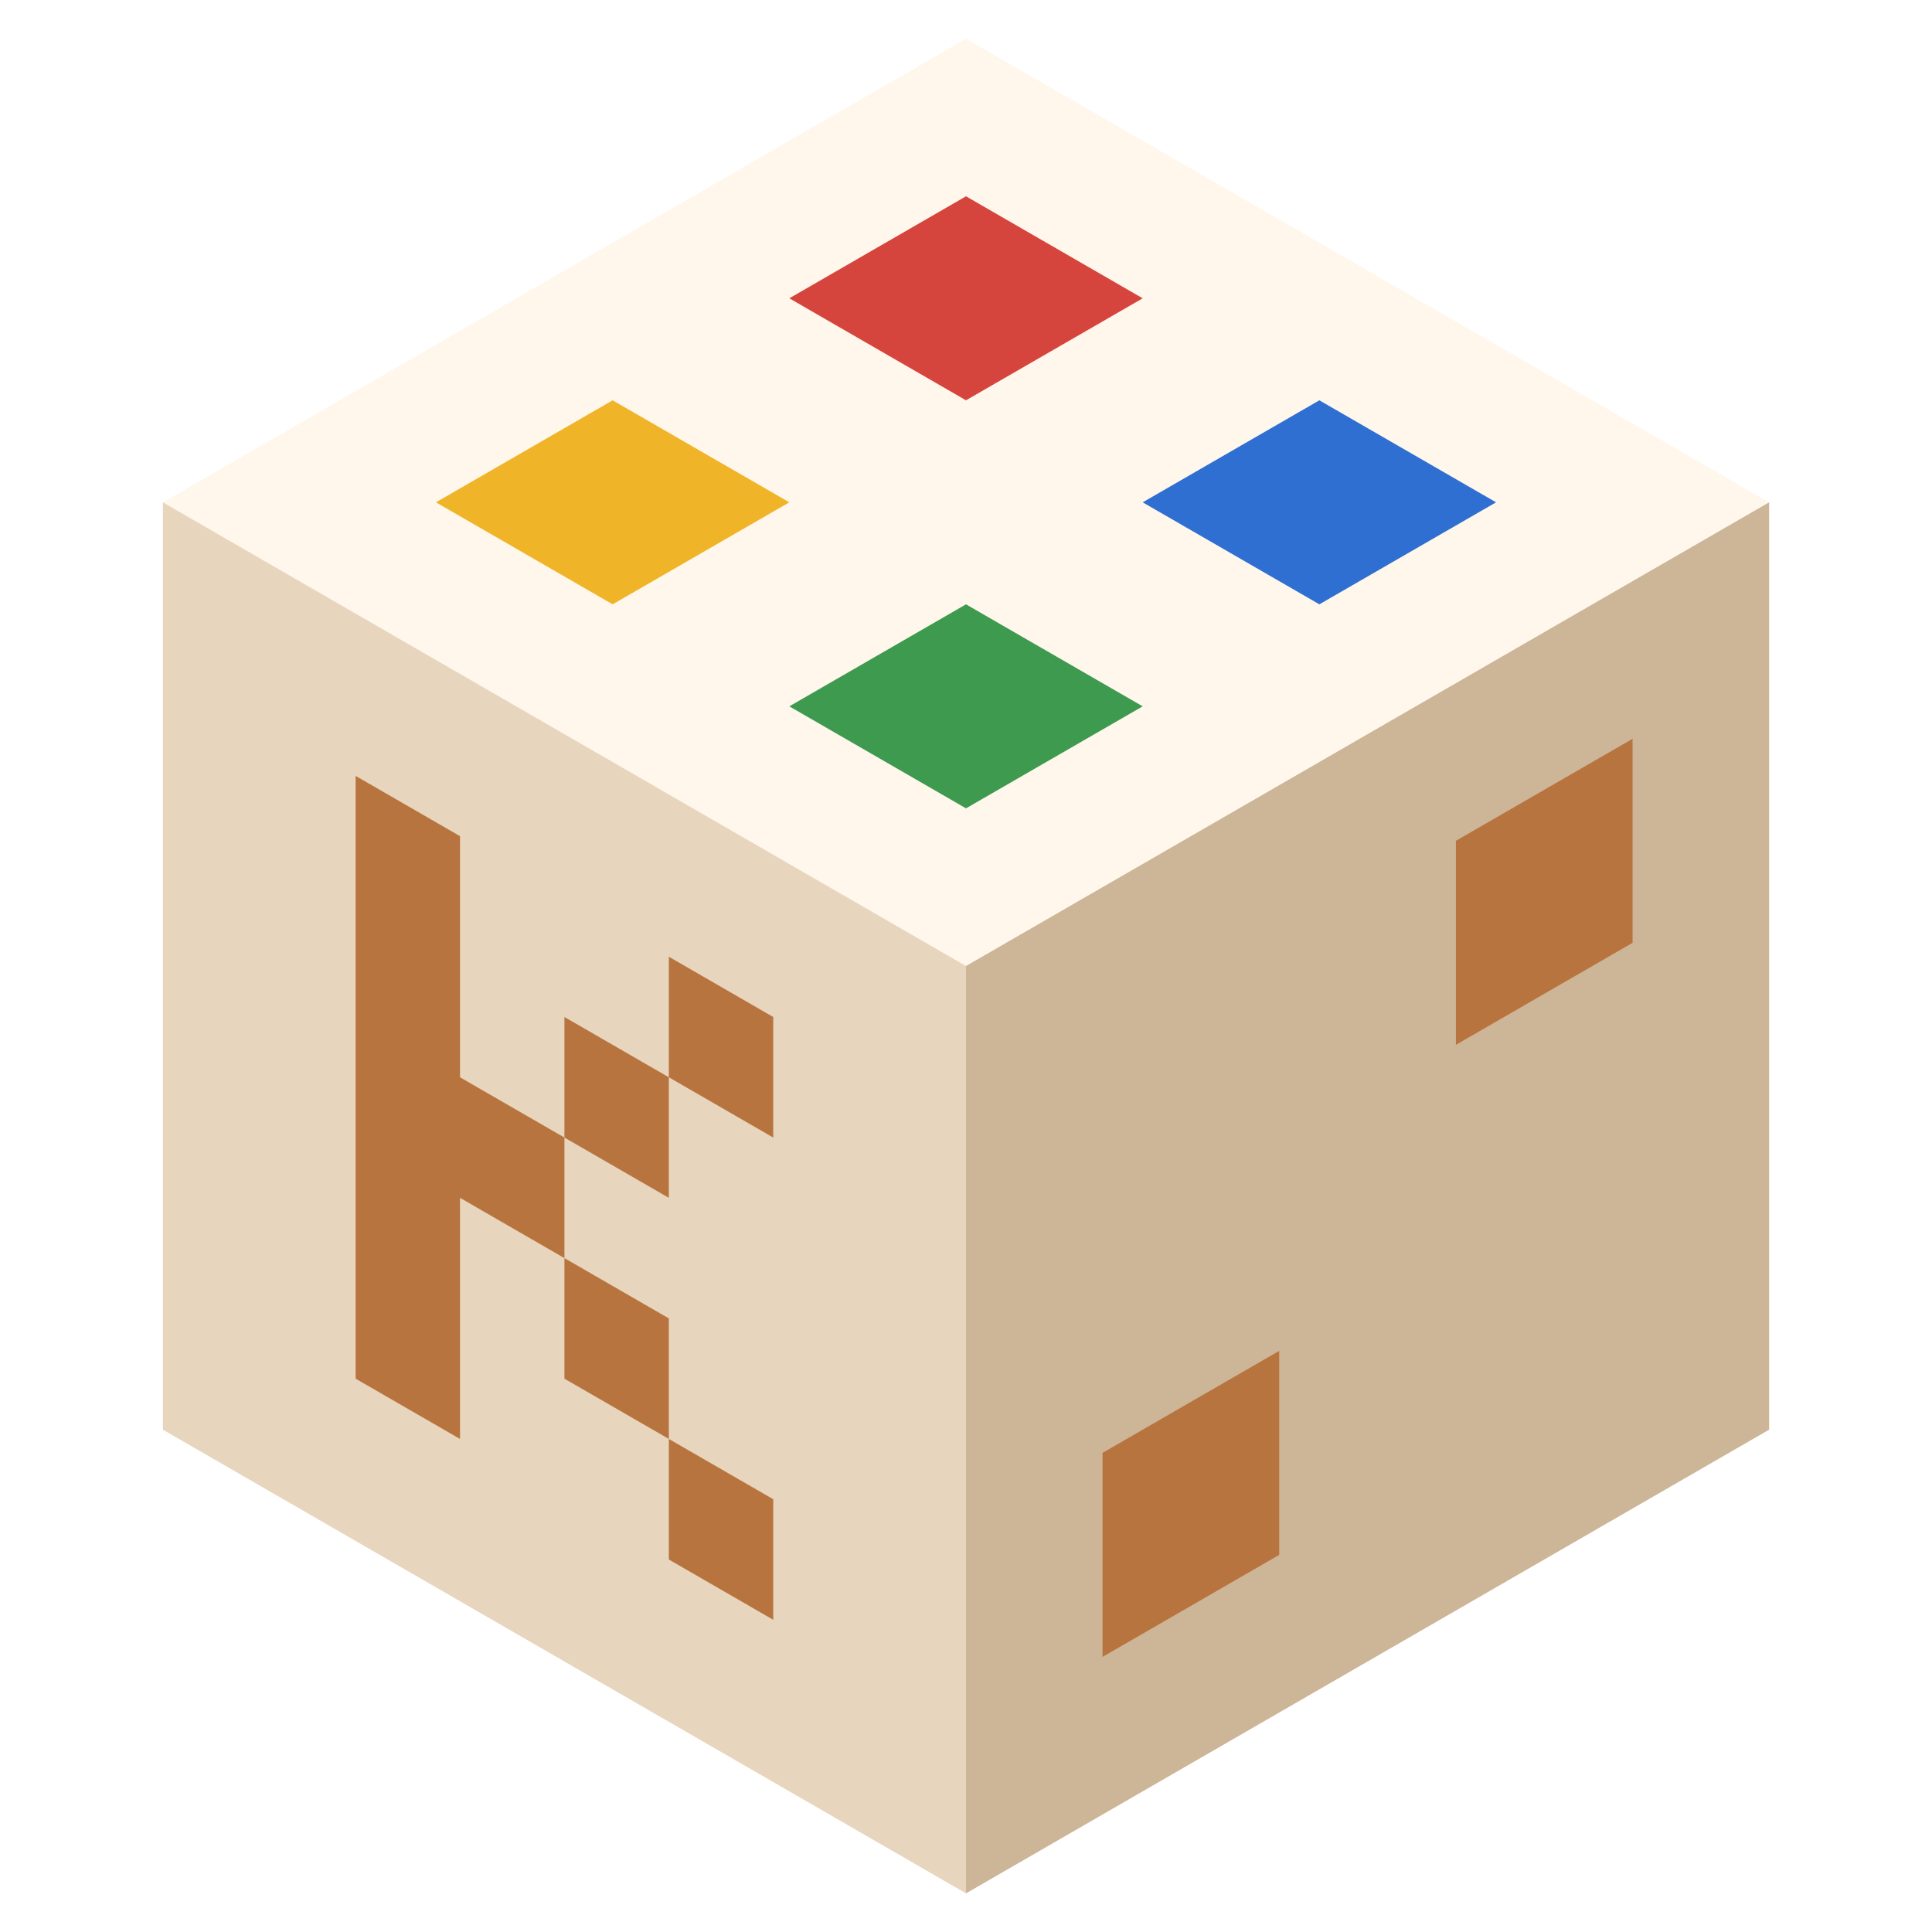
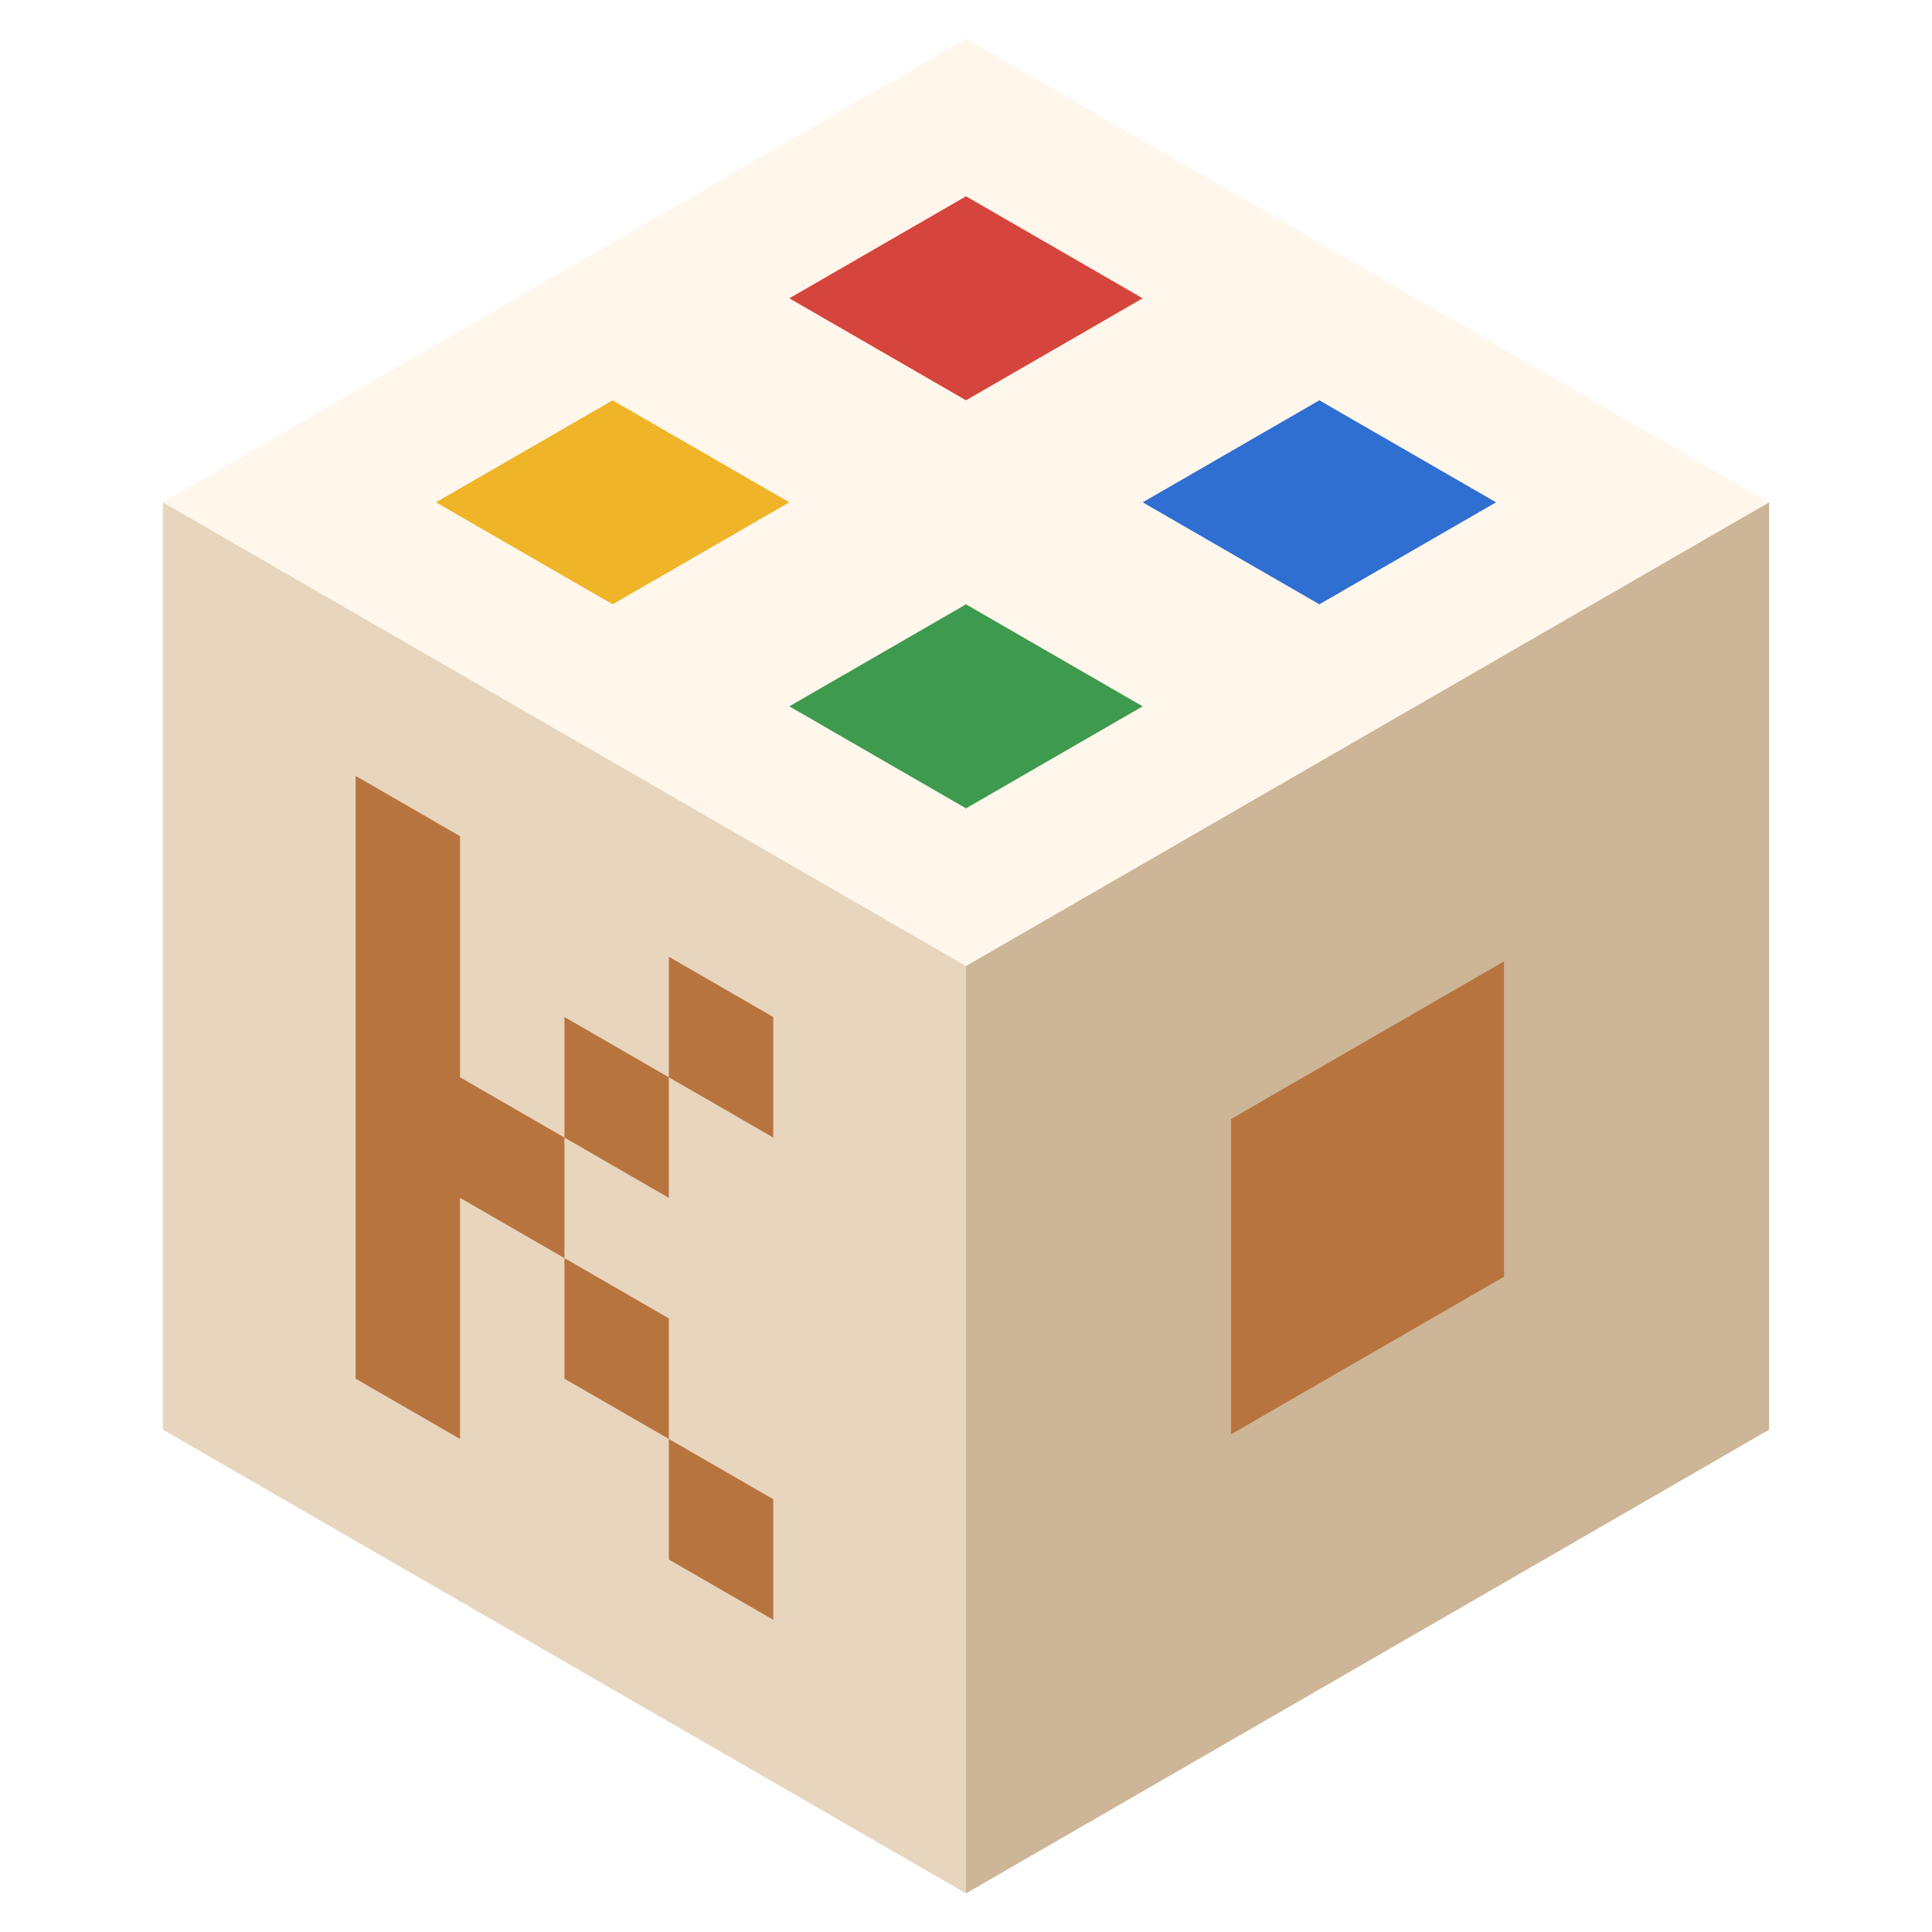
<svg xmlns="http://www.w3.org/2000/svg" viewBox="0 0 100 100" role="img" aria-label="Krida">
  <path d="M50 2L91.569 26L50 50L8.431 26Z" fill="#FFF7EC" />
  <path d="M8.431 26L50 50L50 98L8.431 74Z" fill="#E8D5BD" />
  <path d="M91.569 26L50 50L50 98L91.569 74Z" fill="#CDB597" />
  <path d="M18.407 65.12L23.811 68.24L23.811 74.48L18.407 71.36ZM18.407 58.88L23.811 62L23.811 68.24L18.407 65.12ZM18.407 52.64L23.811 55.76L23.811 62L18.407 58.88ZM18.407 46.4L23.811 49.52L23.811 55.76L18.407 52.64ZM18.407 40.16L23.811 43.28L23.811 49.52L18.407 46.4ZM23.811 55.76L29.215 58.88L29.215 65.12L23.811 62ZM29.215 52.64L34.619 55.76L34.619 62L29.215 58.88ZM34.619 49.52L40.023 52.64L40.023 58.88L34.619 55.76ZM29.215 65.12L34.619 68.24L34.619 74.48L29.215 71.36ZM34.619 74.48L40.023 77.6L40.023 83.84L34.619 80.72Z" fill="#B8743F" />
-   <path d="M84.502 38.24L75.357 43.52L75.357 54.08L84.502 48.8ZM66.212 69.92L57.067 75.2L57.067 85.76L66.212 80.48Z" fill="#B8743F" />
+   <path d="M77.851 49.76L63.718 57.92L63.718 74.24L77.851 66.08Z" fill="#B8743F" />
  <path d="M50 10.16L59.145 15.44L50 20.72L40.855 15.44Z" fill="#D6453D" />
  <path d="M68.29 20.72L77.436 26L68.29 31.28L59.145 26Z" fill="#2F6FD1" />
  <path d="M31.71 20.72L40.855 26L31.71 31.28L22.564 26Z" fill="#F0B429" />
  <path d="M50 31.28L59.145 36.56L50 41.84L40.855 36.56Z" fill="#3E9A4F" />
</svg>
